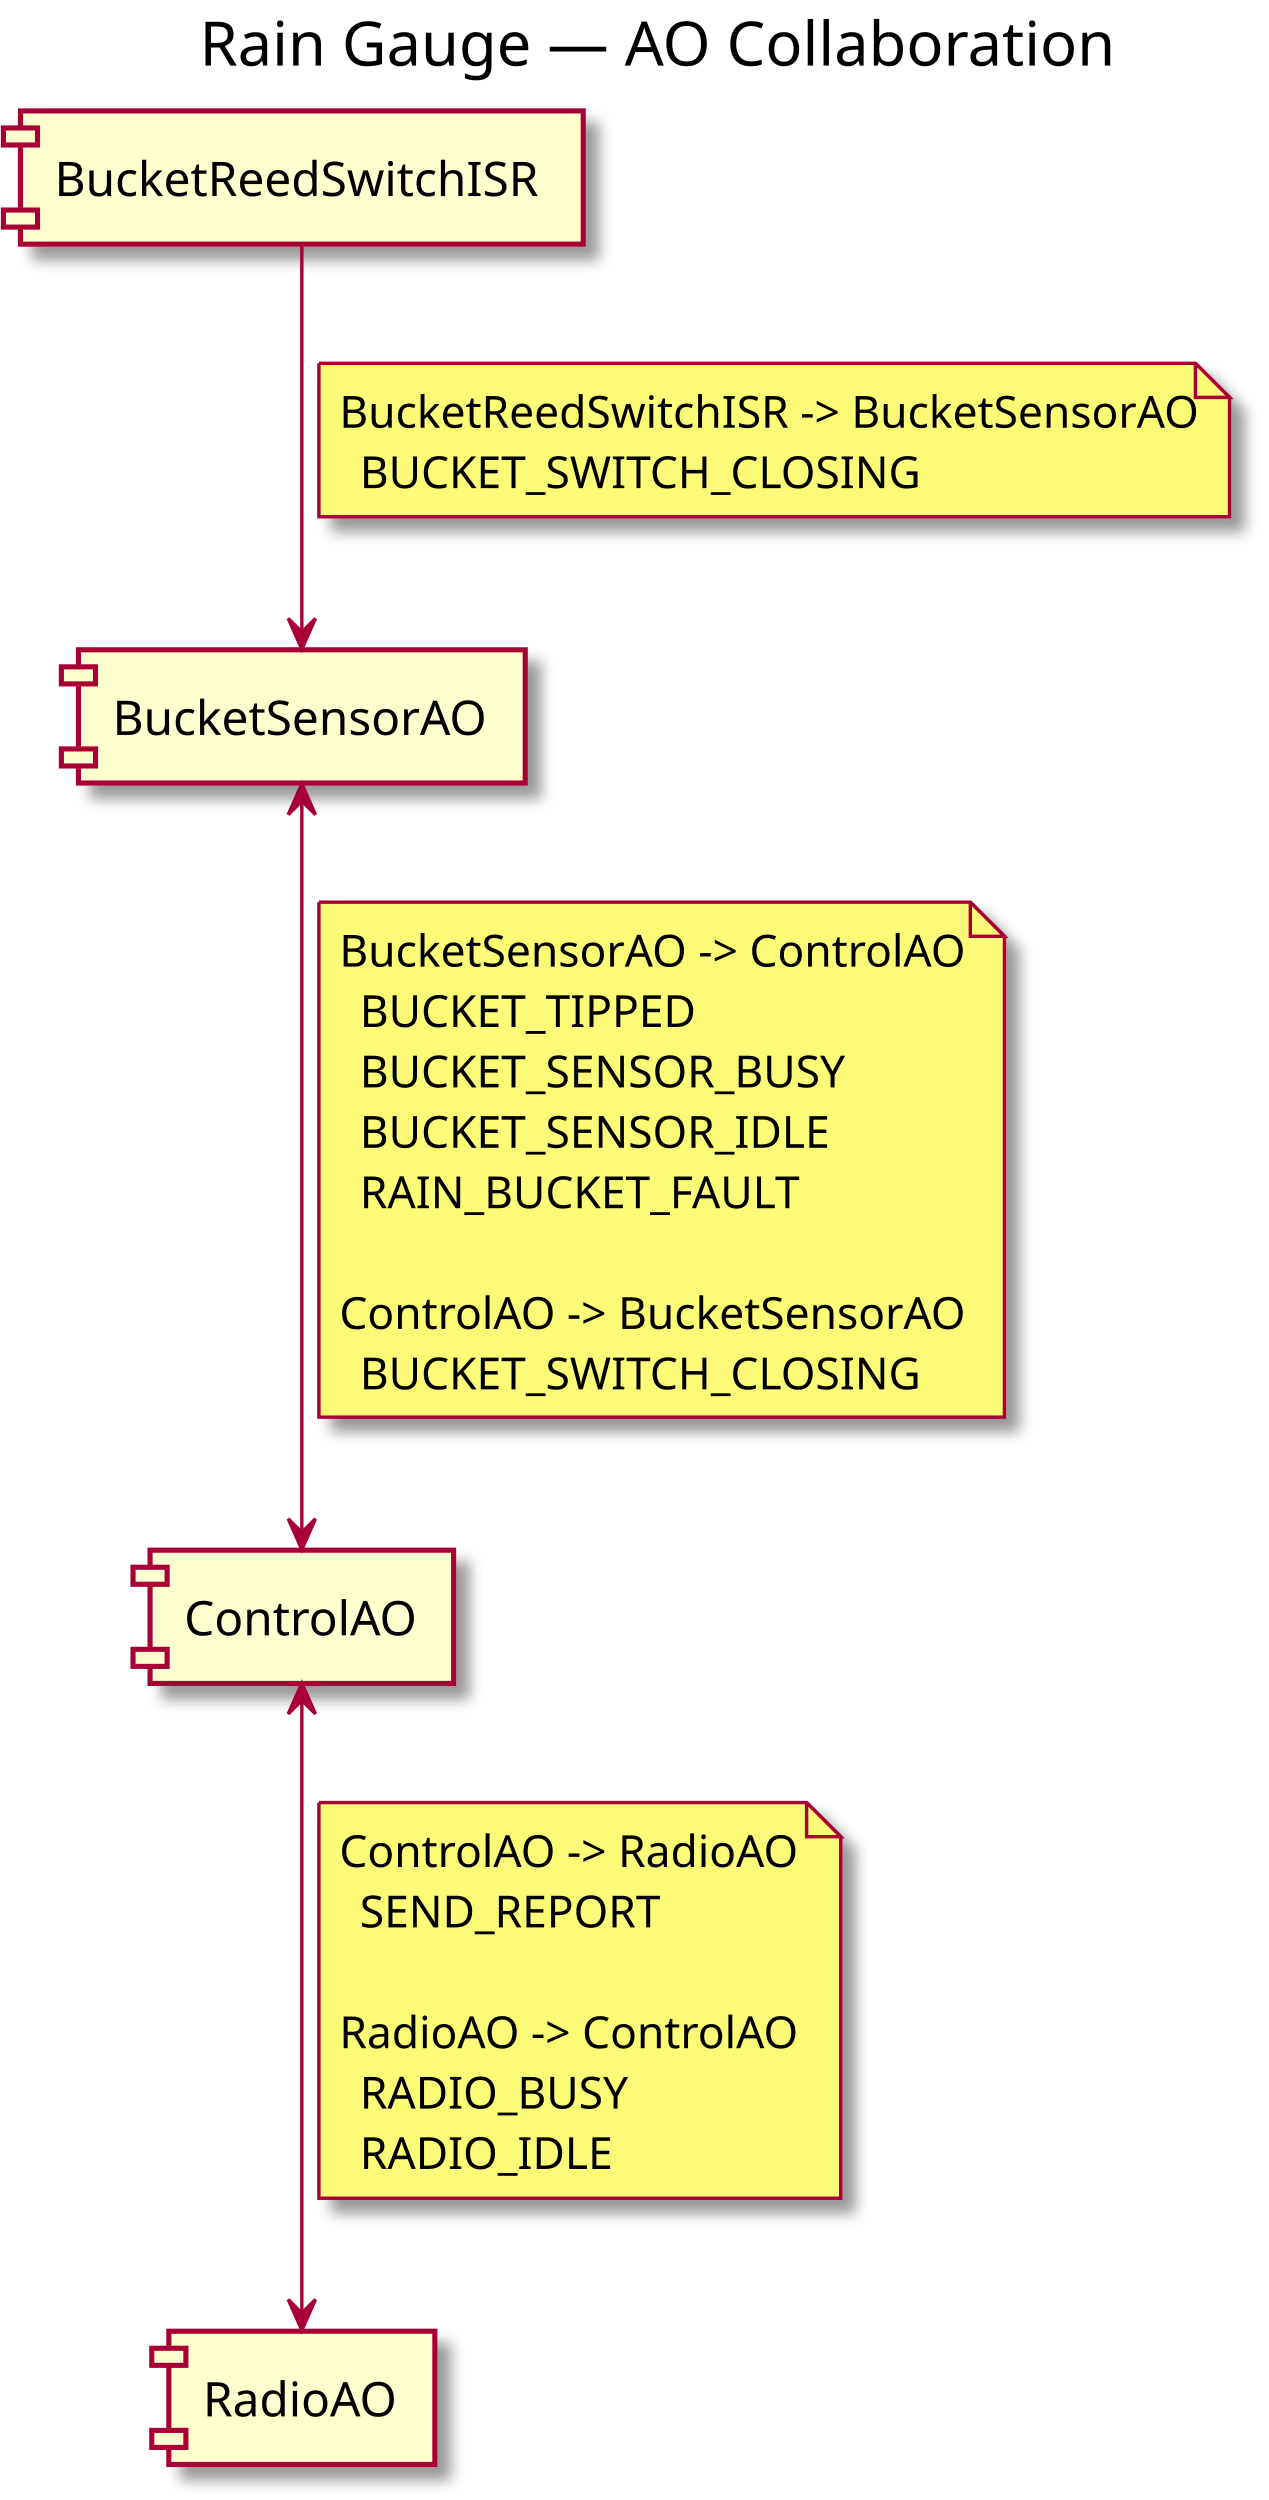
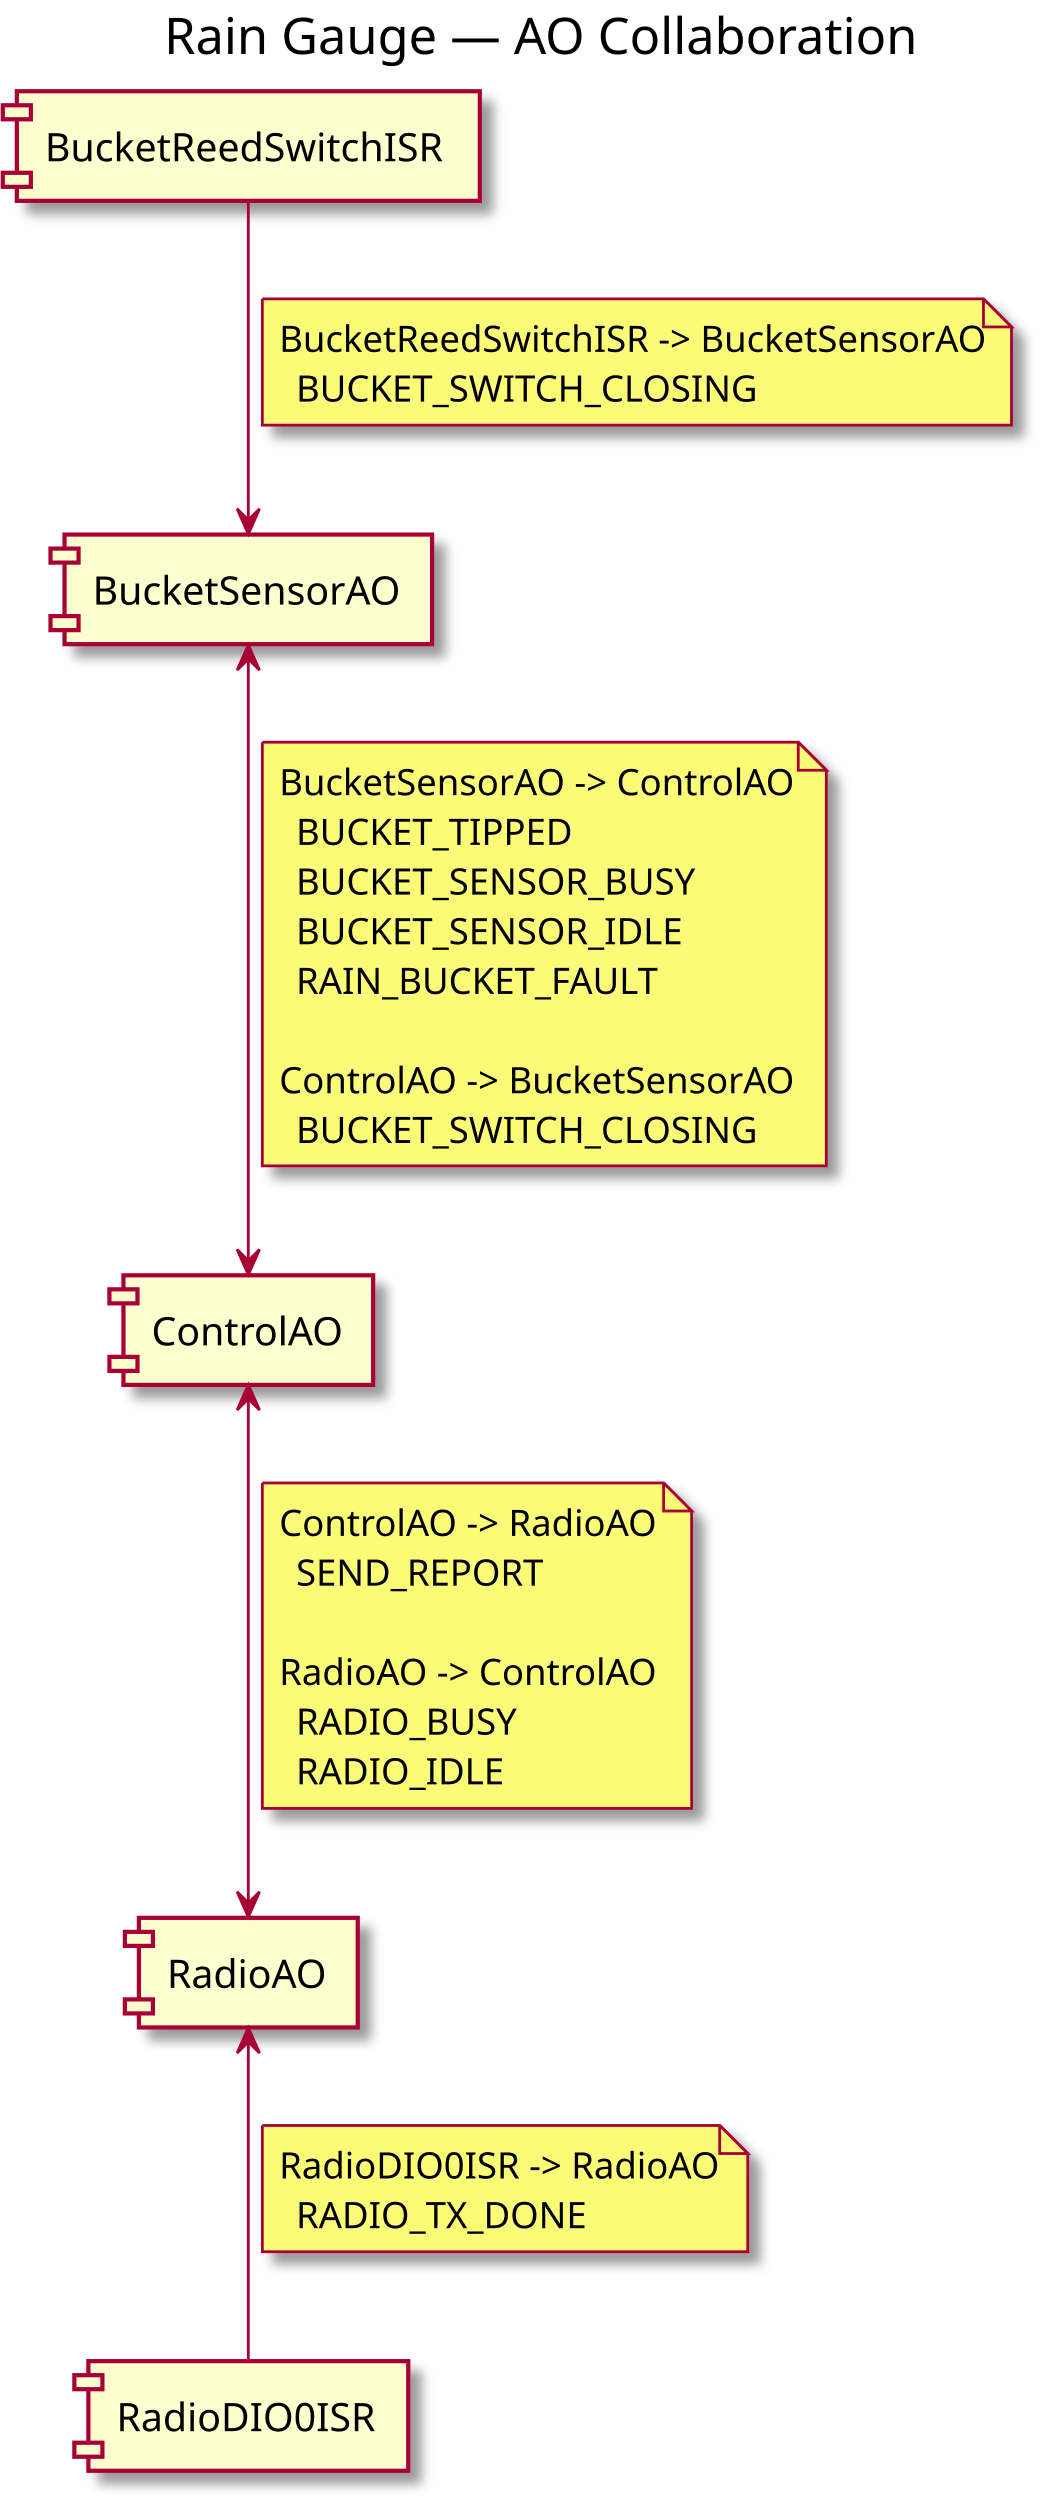
- <svg xmlns="http://www.w3.org/2000/svg" contentScriptType="application/ecmascript" contentStyleType="text/css" height="733px" preserveAspectRatio="none" style="width:372px;height:733px;" version="1.1" viewBox="0 0 372 733" width="372px" zoomAndPan="magnify">
+ <svg xmlns="http://www.w3.org/2000/svg" contentScriptType="application/ecmascript" contentStyleType="text/css" height="891px" preserveAspectRatio="none" style="width:372px;height:891px;" version="1.1" viewBox="0 0 372 891" width="372px" zoomAndPan="magnify">
  <defs>
-     <filter height="300%" id="fec2ja4kv5f2y" width="300%" x="-1" y="-1">
+     <filter height="300%" id="fci3d5g4j2kc8" width="300%" x="-1" y="-1">
      <feGaussianBlur result="blurOut" stdDeviation="2.0" />
      <feColorMatrix in="blurOut" result="blurOut2" type="matrix" values="0 0 0 0 0 0 0 0 0 0 0 0 0 0 0 0 0 0 .4 0" />
      <feOffset dx="4.0" dy="4.0" in="blurOut2" result="blurOut3" />
      <feBlend in="SourceGraphic" in2="blurOut3" mode="normal" />
    </filter>
  </defs>
  <g>
    <text fill="#000000" font-family="sans-serif" font-size="18" lengthAdjust="spacingAndGlyphs" textLength="271" x="58.5" y="19.242">Rain Gauge — AO Collaboration</text>
-     <rect fill="#FEFECE" filter="url(#fec2ja4kv5f2y)" height="39.068" style="stroke: #A80036; stroke-width: 1.5;" width="165" x="6" y="32.516" />
+     <rect fill="#FEFECE" filter="url(#fci3d5g4j2kc8)" height="39.068" style="stroke: #A80036; stroke-width: 1.5;" width="165" x="6" y="32.516" />
    <rect fill="#FEFECE" height="5" style="stroke: #A80036; stroke-width: 1.5;" width="10" x="1" y="37.516" />
    <rect fill="#FEFECE" height="5" style="stroke: #A80036; stroke-width: 1.5;" width="10" x="1" y="61.584" />
    <text fill="#000000" font-family="sans-serif" font-size="14" lengthAdjust="spacingAndGlyphs" textLength="145" x="16" y="57.482">BucketReedSwitchISR</text>
-     <rect fill="#FEFECE" filter="url(#fec2ja4kv5f2y)" height="39.068" style="stroke: #A80036; stroke-width: 1.5;" width="131" x="23" y="190.516" />
+     <rect fill="#FEFECE" filter="url(#fci3d5g4j2kc8)" height="39.068" style="stroke: #A80036; stroke-width: 1.5;" width="114" x="31.5" y="841.516" />
+     <rect fill="#FEFECE" height="5" style="stroke: #A80036; stroke-width: 1.5;" width="10" x="26.5" y="846.516" />
+     <rect fill="#FEFECE" height="5" style="stroke: #A80036; stroke-width: 1.5;" width="10" x="26.5" y="870.584" />
+     <text fill="#000000" font-family="sans-serif" font-size="14" lengthAdjust="spacingAndGlyphs" textLength="94" x="41.5" y="866.482">RadioDIO0ISR</text>
+     <rect fill="#FEFECE" filter="url(#fci3d5g4j2kc8)" height="39.068" style="stroke: #A80036; stroke-width: 1.5;" width="131" x="23" y="190.516" />
    <rect fill="#FEFECE" height="5" style="stroke: #A80036; stroke-width: 1.5;" width="10" x="18" y="195.516" />
    <rect fill="#FEFECE" height="5" style="stroke: #A80036; stroke-width: 1.5;" width="10" x="18" y="219.584" />
    <text fill="#000000" font-family="sans-serif" font-size="14" lengthAdjust="spacingAndGlyphs" textLength="111" x="33" y="215.482">BucketSensorAO</text>
-     <rect fill="#FEFECE" filter="url(#fec2ja4kv5f2y)" height="39.068" style="stroke: #A80036; stroke-width: 1.5;" width="78" x="49.5" y="683.516" />
+     <rect fill="#FEFECE" filter="url(#fci3d5g4j2kc8)" height="39.068" style="stroke: #A80036; stroke-width: 1.5;" width="78" x="49.5" y="683.516" />
    <rect fill="#FEFECE" height="5" style="stroke: #A80036; stroke-width: 1.5;" width="10" x="44.5" y="688.516" />
    <rect fill="#FEFECE" height="5" style="stroke: #A80036; stroke-width: 1.5;" width="10" x="44.5" y="712.584" />
    <text fill="#000000" font-family="sans-serif" font-size="14" lengthAdjust="spacingAndGlyphs" textLength="58" x="59.5" y="708.482">RadioAO</text>
-     <rect fill="#FEFECE" filter="url(#fec2ja4kv5f2y)" height="39.068" style="stroke: #A80036; stroke-width: 1.5;" width="89" x="44" y="454.516" />
+     <rect fill="#FEFECE" filter="url(#fci3d5g4j2kc8)" height="39.068" style="stroke: #A80036; stroke-width: 1.5;" width="89" x="44" y="454.516" />
    <rect fill="#FEFECE" height="5" style="stroke: #A80036; stroke-width: 1.5;" width="10" x="39" y="459.516" />
    <rect fill="#FEFECE" height="5" style="stroke: #A80036; stroke-width: 1.5;" width="10" x="39" y="483.584" />
    <text fill="#000000" font-family="sans-serif" font-size="14" lengthAdjust="spacingAndGlyphs" textLength="69" x="54" y="479.482">ControlAO</text>
    <path d="M88.5,71.706 C88.5,71.706 88.5,185.326 88.5,185.326 " fill="none" id="BucketReedSwitchISR-&gt;BucketSensorAO" style="stroke: #A80036; stroke-width: 1.0;" />
    <polygon fill="#A80036" points="88.5,190.326,92.5,181.326,88.5,185.326,84.5,181.326,88.5,190.326" style="stroke: #A80036; stroke-width: 1.0;" />
-     <path d="M93.5,106.516 L93.5,151.516 L360.5,151.516 L360.5,116.516 L350.5,106.516 L93.5,106.516 " fill="#FBFB77" filter="url(#fec2ja4kv5f2y)" style="stroke: #A80036; stroke-width: 1.0;" />
+     <path d="M93.5,106.516 L93.5,151.516 L360.5,151.516 L360.5,116.516 L350.5,106.516 L93.5,106.516 " fill="#FBFB77" filter="url(#fci3d5g4j2kc8)" style="stroke: #A80036; stroke-width: 1.0;" />
    <path d="M350.5,106.516 L350.5,116.516 L360.5,116.516 L350.5,106.516 " fill="#FBFB77" style="stroke: #A80036; stroke-width: 1.0;" />
    <text fill="#000000" font-family="sans-serif" font-size="13" lengthAdjust="spacingAndGlyphs" textLength="246" x="99.5" y="125.413">BucketReedSwitchISR -&gt; BucketSensorAO</text>
    <text fill="#000000" font-family="sans-serif" font-size="13" lengthAdjust="spacingAndGlyphs" textLength="163" x="105.5" y="143.119">BUCKET_SWITCH_CLOSING</text>
    <path d="M88.5,234.856 C88.5,234.856 88.5,449.306 88.5,449.306 " fill="none" id="BucketSensorAO-ControlAO" style="stroke: #A80036; stroke-width: 1.0;" />
    <polygon fill="#A80036" points="88.5,454.306,92.5,445.306,88.5,449.306,84.5,445.306,88.5,454.306" style="stroke: #A80036; stroke-width: 1.0;" />
    <polygon fill="#A80036" points="88.5,229.856,84.5,238.856,88.5,234.856,92.5,238.856,88.5,229.856" style="stroke: #A80036; stroke-width: 1.0;" />
-     <path d="M93.5,264.516 L93.5,415.516 L294.5,415.516 L294.5,274.516 L284.5,264.516 L93.5,264.516 " fill="#FBFB77" filter="url(#fec2ja4kv5f2y)" style="stroke: #A80036; stroke-width: 1.0;" />
+     <path d="M93.5,264.516 L93.5,415.516 L294.5,415.516 L294.5,274.516 L284.5,264.516 L93.5,264.516 " fill="#FBFB77" filter="url(#fci3d5g4j2kc8)" style="stroke: #A80036; stroke-width: 1.0;" />
    <path d="M284.5,264.516 L284.5,274.516 L294.5,274.516 L284.5,264.516 " fill="#FBFB77" style="stroke: #A80036; stroke-width: 1.0;" />
    <text fill="#000000" font-family="sans-serif" font-size="13" lengthAdjust="spacingAndGlyphs" textLength="180" x="99.5" y="283.413">BucketSensorAO -&gt; ControlAO</text>
    <text fill="#000000" font-family="sans-serif" font-size="13" lengthAdjust="spacingAndGlyphs" textLength="97" x="105.5" y="301.119">BUCKET_TIPPED</text>
    <text fill="#000000" font-family="sans-serif" font-size="13" lengthAdjust="spacingAndGlyphs" textLength="141" x="105.5" y="318.825">BUCKET_SENSOR_BUSY</text>
    <text fill="#000000" font-family="sans-serif" font-size="13" lengthAdjust="spacingAndGlyphs" textLength="136" x="105.5" y="336.531">BUCKET_SENSOR_IDLE</text>
    <text fill="#000000" font-family="sans-serif" font-size="13" lengthAdjust="spacingAndGlyphs" textLength="129" x="105.5" y="354.237">RAIN_BUCKET_FAULT</text>
    <text fill="#000000" font-family="sans-serif" font-size="13" lengthAdjust="spacingAndGlyphs" textLength="0" x="102.5" y="371.943" />
    <text fill="#000000" font-family="sans-serif" font-size="13" lengthAdjust="spacingAndGlyphs" textLength="180" x="99.5" y="389.649">ControlAO -&gt; BucketSensorAO</text>
    <text fill="#000000" font-family="sans-serif" font-size="13" lengthAdjust="spacingAndGlyphs" textLength="163" x="105.5" y="407.355">BUCKET_SWITCH_CLOSING</text>
    <path d="M88.5,498.536 C88.5,498.536 88.5,678.216 88.5,678.216 " fill="none" id="ControlAO-RadioAO" style="stroke: #A80036; stroke-width: 1.0;" />
    <polygon fill="#A80036" points="88.5,683.216,92.5,674.216,88.5,678.216,84.5,674.216,88.5,683.216" style="stroke: #A80036; stroke-width: 1.0;" />
    <polygon fill="#A80036" points="88.5,493.536,84.5,502.536,88.5,498.536,92.5,502.536,88.5,493.536" style="stroke: #A80036; stroke-width: 1.0;" />
-     <path d="M93.5,528.516 L93.5,644.516 L246.5,644.516 L246.5,538.516 L236.5,528.516 L93.5,528.516 " fill="#FBFB77" filter="url(#fec2ja4kv5f2y)" style="stroke: #A80036; stroke-width: 1.0;" />
+     <path d="M93.5,528.516 L93.5,644.516 L246.5,644.516 L246.5,538.516 L236.5,528.516 L93.5,528.516 " fill="#FBFB77" filter="url(#fci3d5g4j2kc8)" style="stroke: #A80036; stroke-width: 1.0;" />
    <path d="M236.5,528.516 L236.5,538.516 L246.5,538.516 L236.5,528.516 " fill="#FBFB77" style="stroke: #A80036; stroke-width: 1.0;" />
    <text fill="#000000" font-family="sans-serif" font-size="13" lengthAdjust="spacingAndGlyphs" textLength="132" x="99.5" y="547.413">ControlAO -&gt; RadioAO</text>
    <text fill="#000000" font-family="sans-serif" font-size="13" lengthAdjust="spacingAndGlyphs" textLength="87" x="105.5" y="565.119">SEND_REPORT</text>
    <text fill="#000000" font-family="sans-serif" font-size="13" lengthAdjust="spacingAndGlyphs" textLength="0" x="102.5" y="582.825" />
    <text fill="#000000" font-family="sans-serif" font-size="13" lengthAdjust="spacingAndGlyphs" textLength="132" x="99.5" y="600.531">RadioAO -&gt; ControlAO</text>
    <text fill="#000000" font-family="sans-serif" font-size="13" lengthAdjust="spacingAndGlyphs" textLength="77" x="105.5" y="618.237">RADIO_BUSY</text>
    <text fill="#000000" font-family="sans-serif" font-size="13" lengthAdjust="spacingAndGlyphs" textLength="72" x="105.5" y="635.943">RADIO_IDLE</text>
+     <path d="M88.5,727.706 C88.5,727.706 88.5,841.326 88.5,841.326 " fill="none" id="RadioAO&lt;-RadioDIO0ISR" style="stroke: #A80036; stroke-width: 1.0;" />
+     <polygon fill="#A80036" points="88.5,722.706,84.5,731.706,88.5,727.706,92.5,731.706,88.5,722.706" style="stroke: #A80036; stroke-width: 1.0;" />
+     <path d="M93.5,757.516 L93.5,802.516 L266.5,802.516 L266.5,767.516 L256.5,757.516 L93.5,757.516 " fill="#FBFB77" filter="url(#fci3d5g4j2kc8)" style="stroke: #A80036; stroke-width: 1.0;" />
+     <path d="M256.5,757.516 L256.5,767.516 L266.5,767.516 L256.5,757.516 " fill="#FBFB77" style="stroke: #A80036; stroke-width: 1.0;" />
+     <text fill="#000000" font-family="sans-serif" font-size="13" lengthAdjust="spacingAndGlyphs" textLength="152" x="99.5" y="776.413">RadioDIO0ISR -&gt; RadioAO</text>
+     <text fill="#000000" font-family="sans-serif" font-size="13" lengthAdjust="spacingAndGlyphs" textLength="102" x="105.5" y="794.119">RADIO_TX_DONE</text>
  </g>
</svg>
